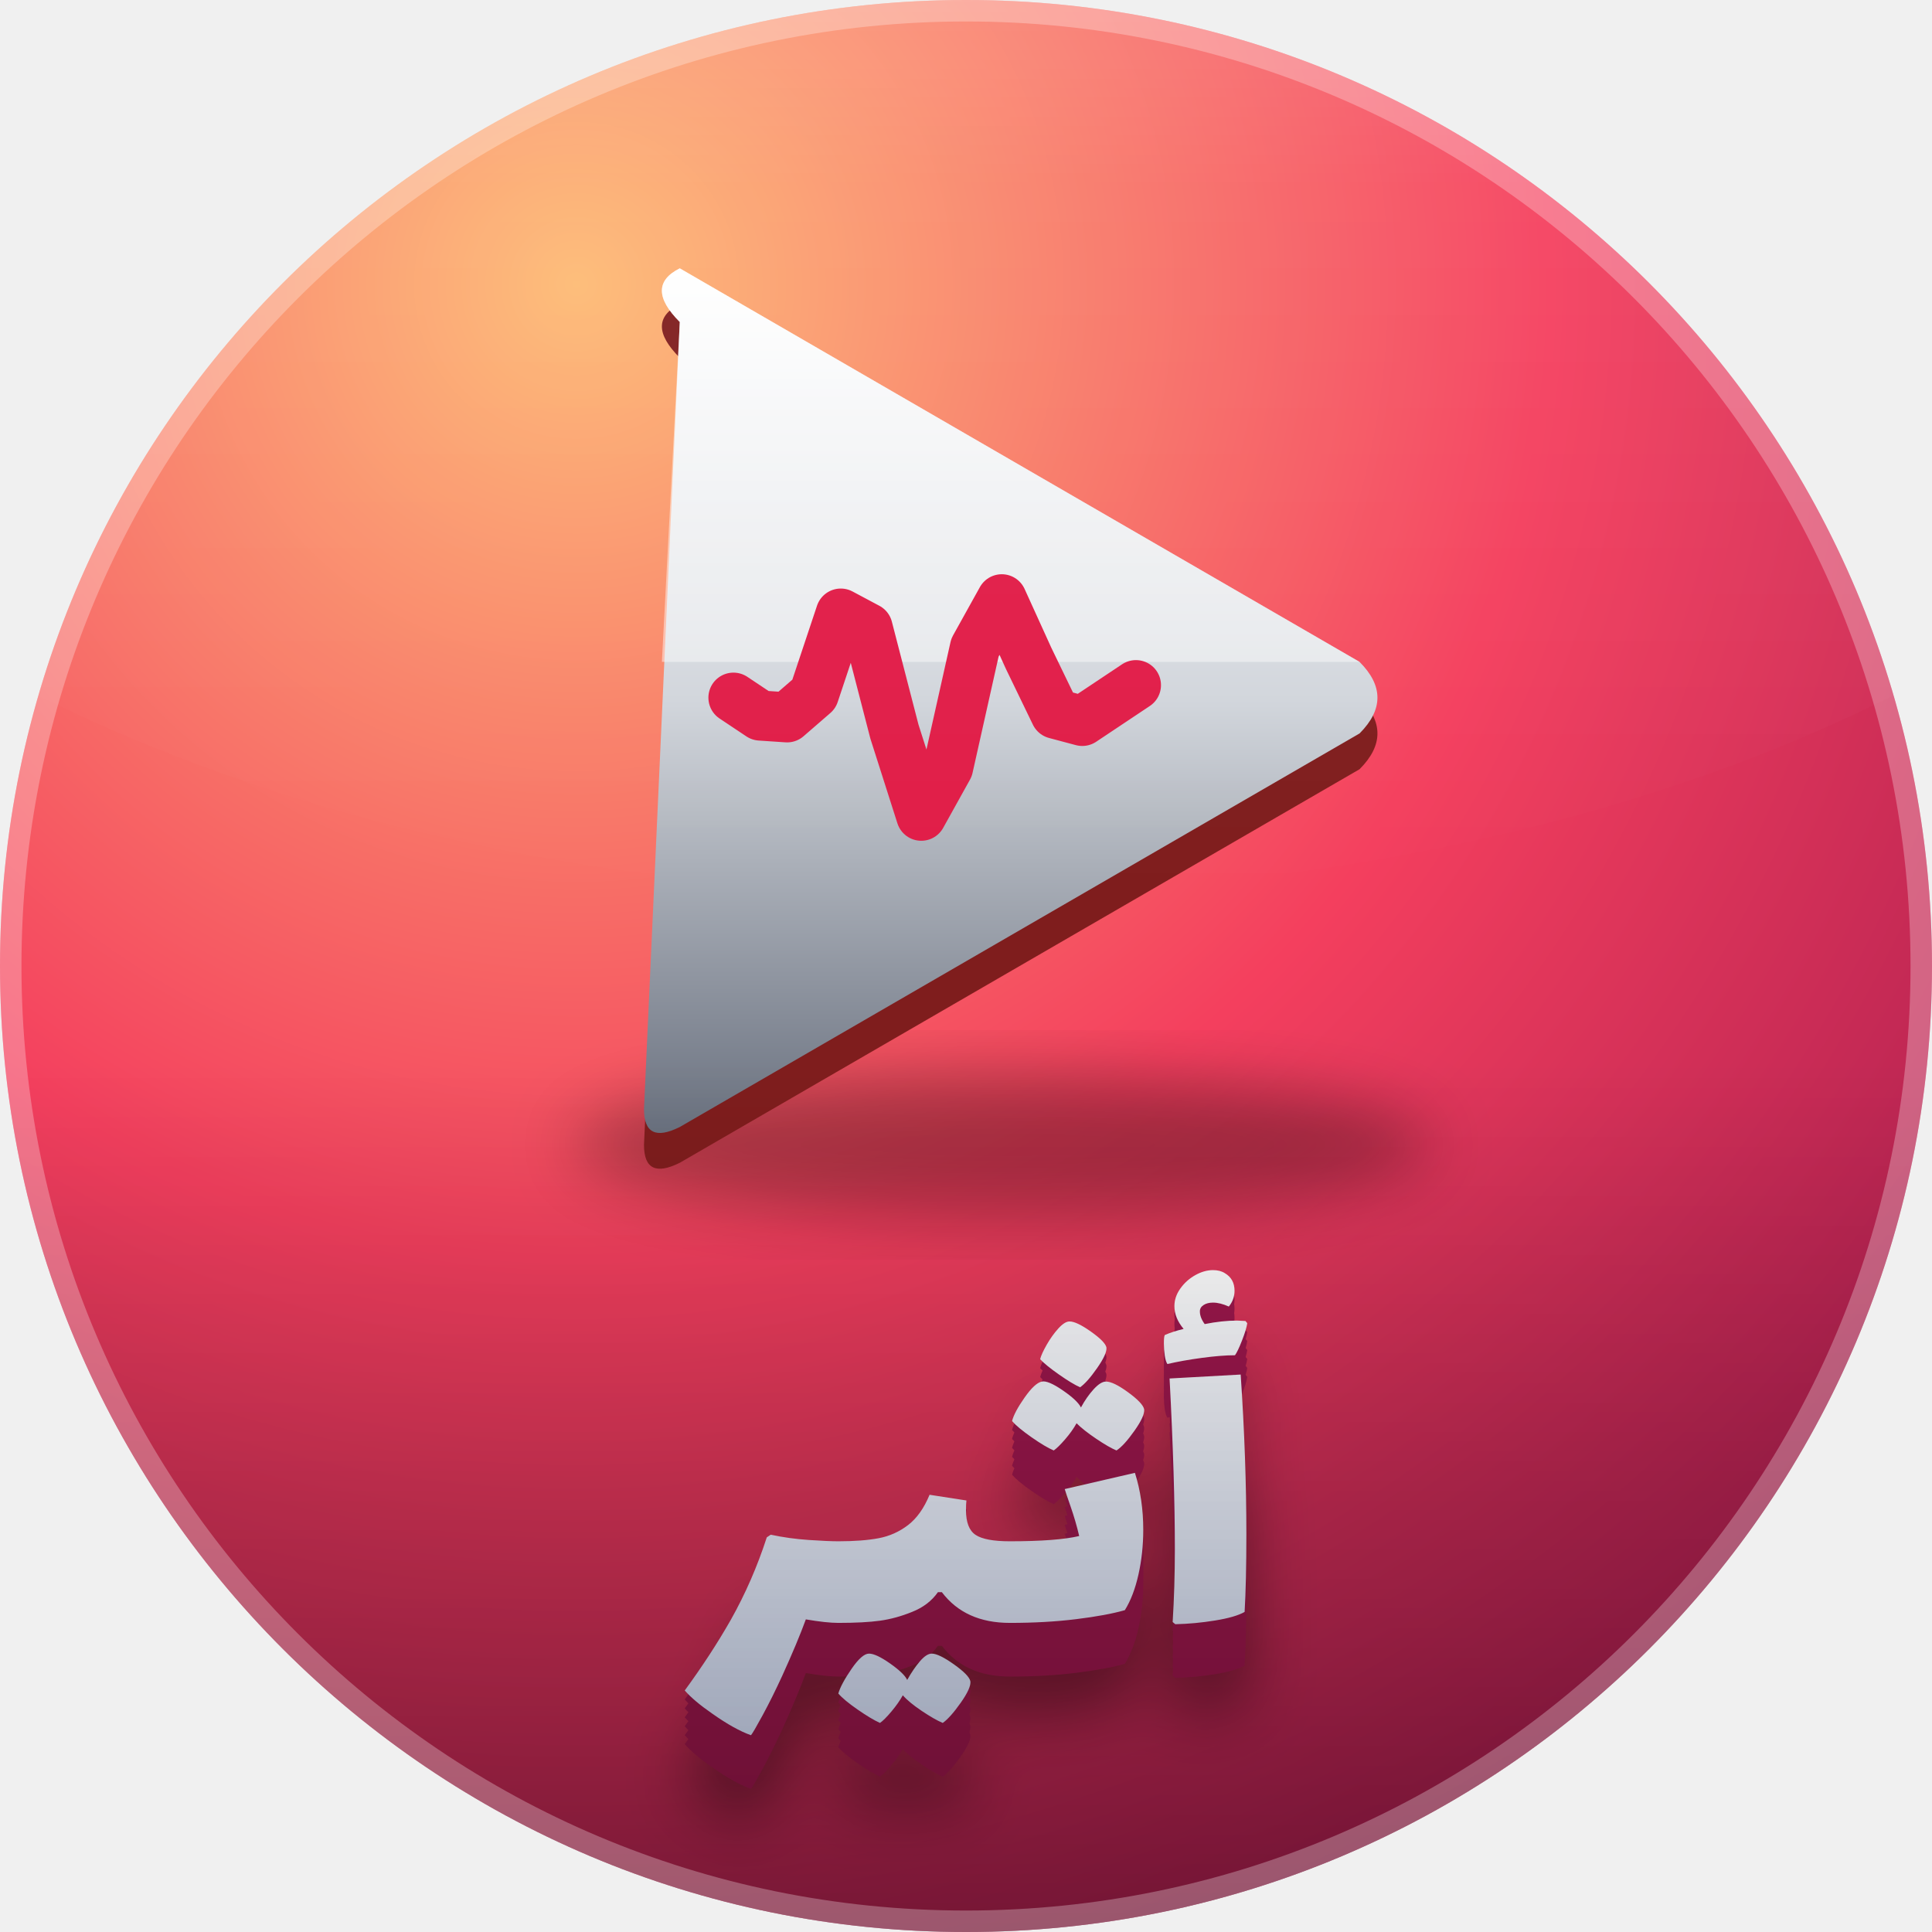
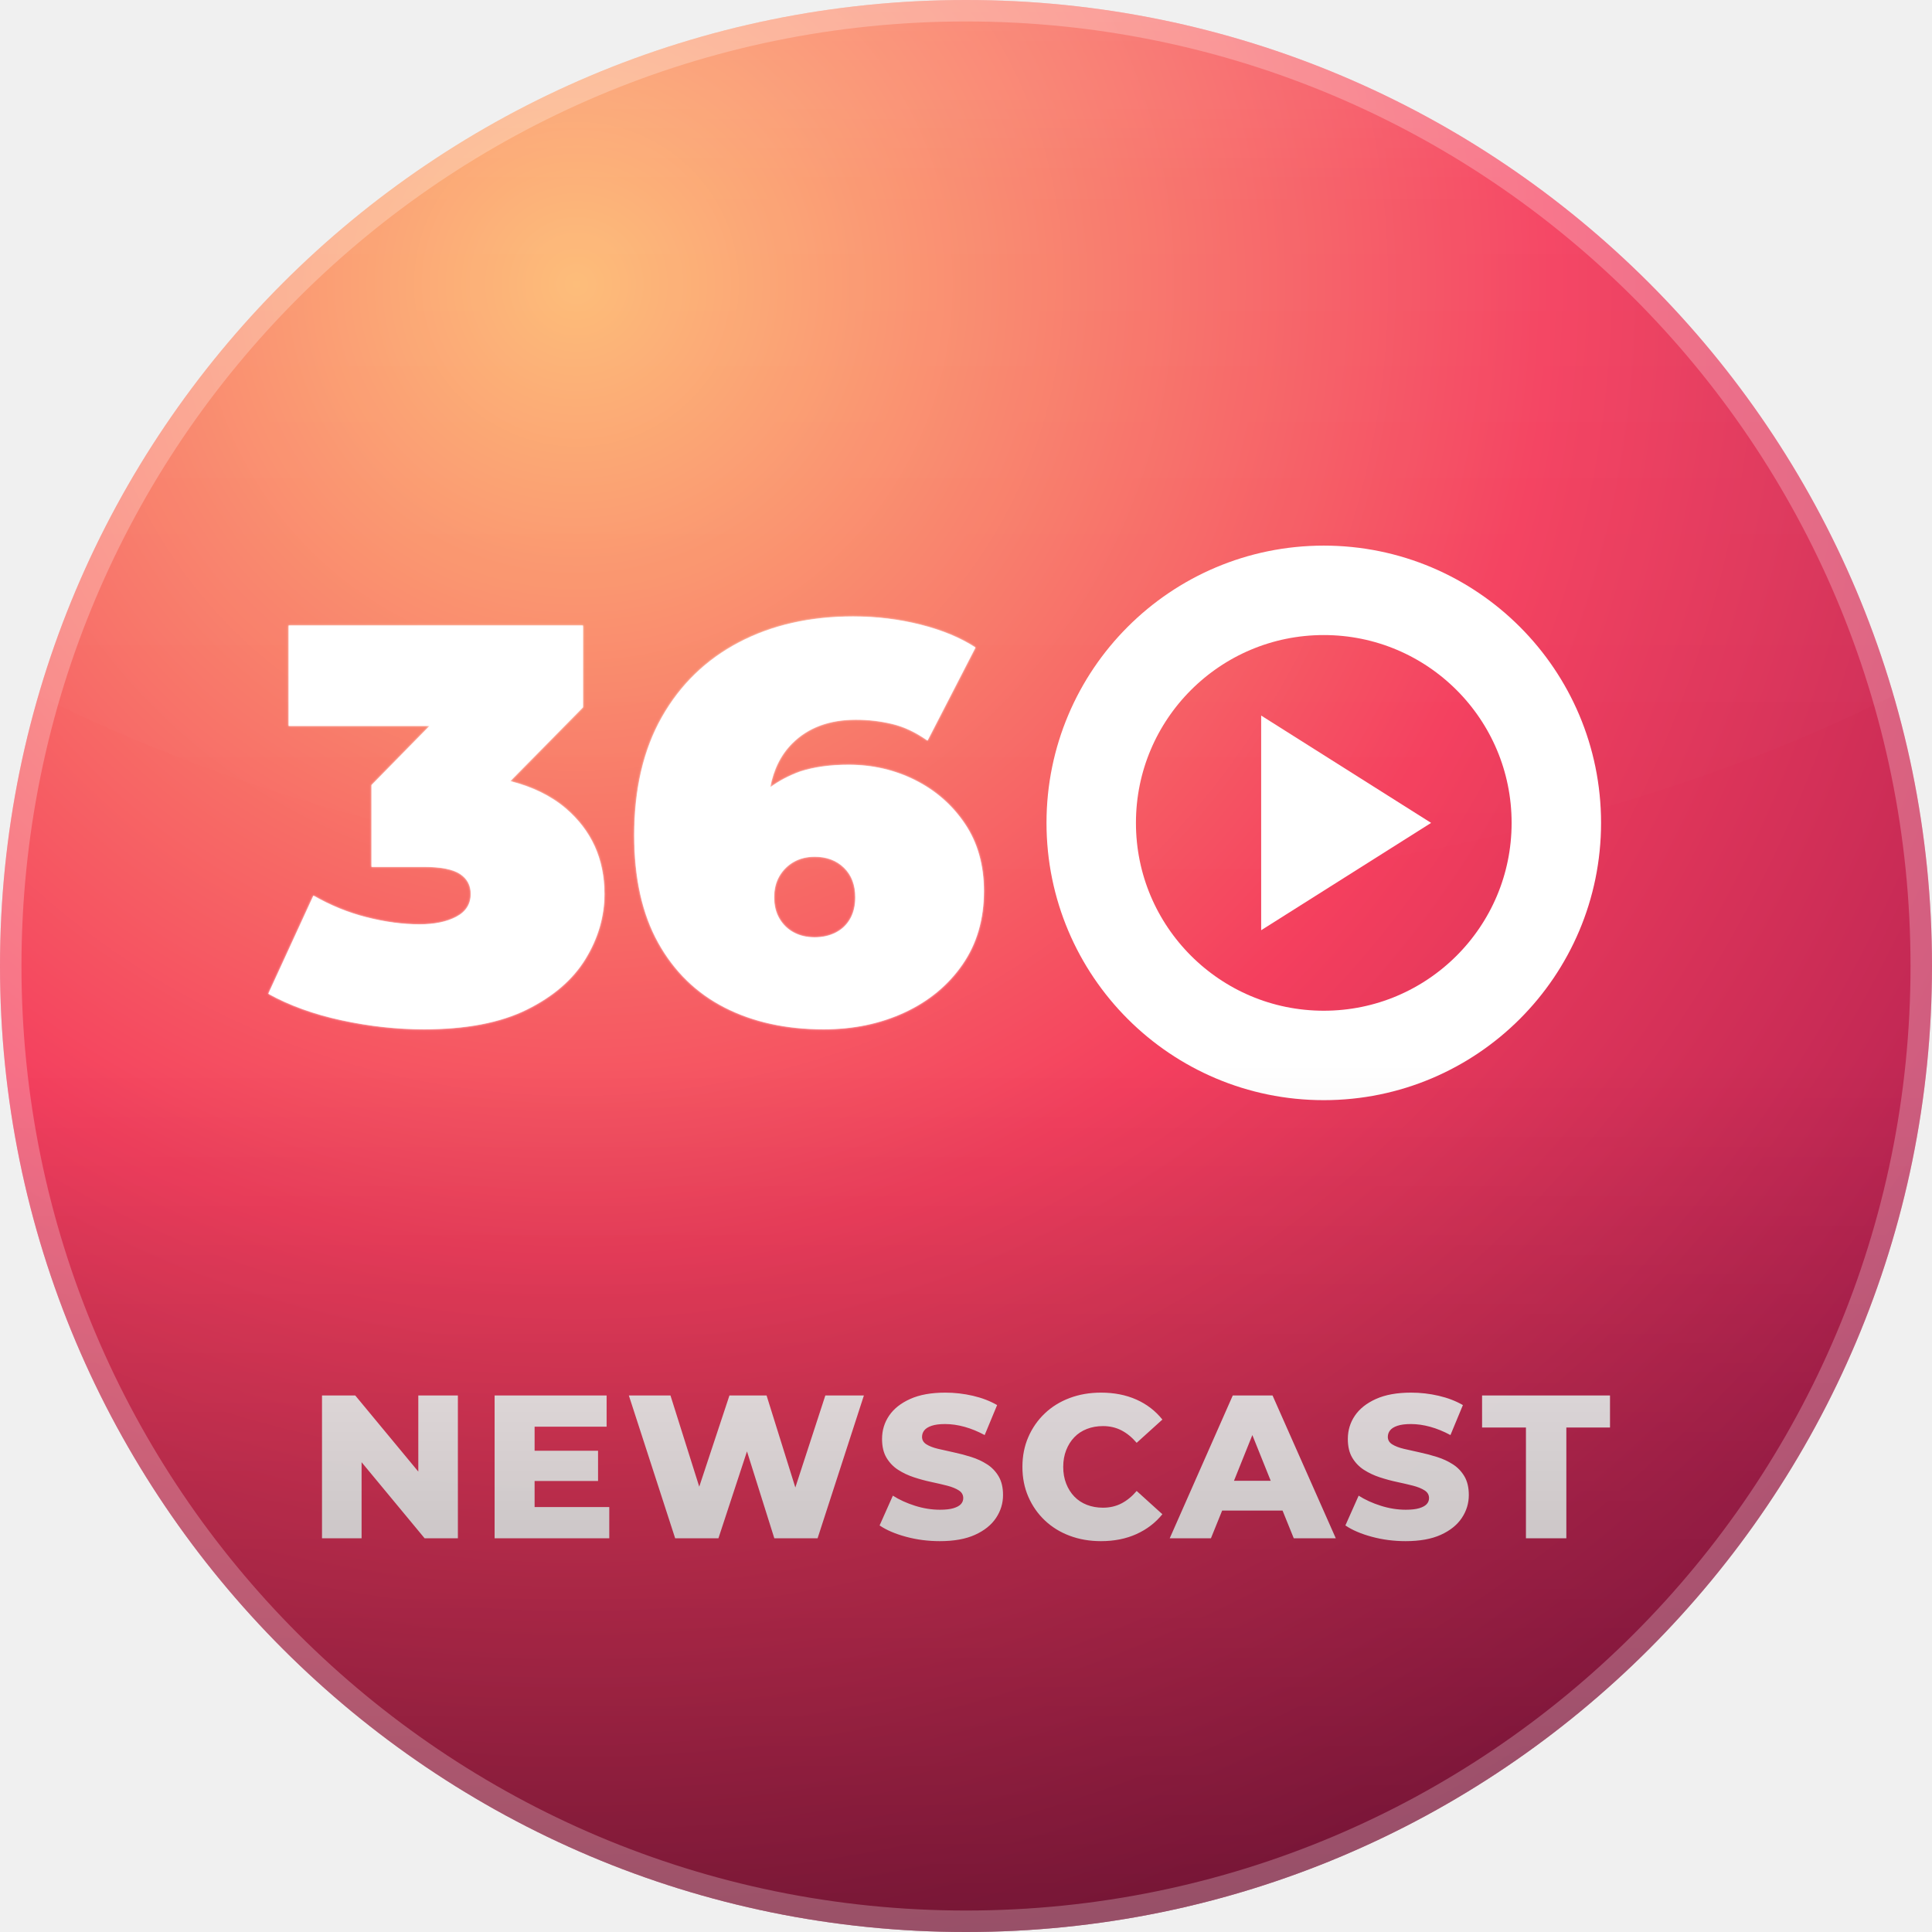
- <svg xmlns="http://www.w3.org/2000/svg" xmlns:xlink="http://www.w3.org/1999/xlink" viewBox="0 0 108 108" width="108" height="108">
+ <svg xmlns="http://www.w3.org/2000/svg" viewBox="0 0 108 108" width="108" height="108">
  <defs>
    <filter id="bl" x="-30%" y="-30%" width="160%" height="160%">
      <feGaussianBlur stdDeviation="1.8" />
    </filter>
-     <linearGradient id="hlg" x1="0" y1="0" x2="0" y2="1">
-       <stop offset="0" stop-color="#fff" stop-opacity=".55" />
-       <stop offset="1" stop-color="#fff" stop-opacity="0" />
-     </linearGradient>
+     <filter id="glow" x="-50%" y="-50%" width="200%" height="200%">
+       <feGaussianBlur stdDeviation="2.2" result="b" />
+       <feMerge>
+         <feMergeNode in="b" />
+         <feMergeNode in="SourceGraphic" />
+       </feMerge>
+     </filter>
    <linearGradient id="gloss" x1="0" y1="0" x2="0" y2="1">
-       <stop offset="0" stop-color="#fff" stop-opacity=".42" />
-       <stop offset=".55" stop-color="#fff" stop-opacity=".06" />
+       <stop offset="0" stop-color="#fff" stop-opacity=".40" />
+       <stop offset=".55" stop-color="#fff" stop-opacity=".05" />
      <stop offset="1" stop-color="#fff" stop-opacity="0" />
    </linearGradient>
    <linearGradient id="shade" x1="0" y1="0" x2="0" y2="1">
      <stop offset=".55" stop-color="#000" stop-opacity="0" />
      <stop offset="1" stop-color="#000" stop-opacity=".35" />
    </linearGradient>
-     <linearGradient id="wf" x1="0" y1="0" x2="0" y2="1">
-       <stop offset="0" stop-color="#FFFFFF" />
-       <stop offset="1" stop-color="#DCE6FF" />
-     </linearGradient>
-     <linearGradient id="gf" x1="0" y1="0" x2="0" y2="1">
-       <stop offset="0" stop-color="#FFF4C2" />
-       <stop offset=".5" stop-color="#F6C343" />
-       <stop offset="1" stop-color="#C98A12" />
-     </linearGradient>
-     <radialGradient id="bg" cx="30%" cy="15%" r="100%">
-       <stop offset="0" stop-color="#FDBA74" />
-       <stop offset="0.5" stop-color="#F43F5E" />
-       <stop offset="1" stop-color="#9D174D" />
-     </radialGradient>
-     <radialGradient id="mh" cx="38%" cy="30%" r="70%">
-       <stop offset="0" stop-color="#FFFFFF" />
-       <stop offset=".35" stop-color="#E5E7EB" />
-       <stop offset="1" stop-color="#6B7280" />
-     </radialGradient>
-   </defs>
-   <defs>
-     <linearGradient id="scr" x1="0" y1="0" x2="0" y2="1">
-       <stop offset="0" stop-color="#2B1030" />
-       <stop offset="1" stop-color="#0B0410" />
-     </linearGradient>
    <linearGradient id="chrome" x1="0" y1="0" x2="0" y2="1">
      <stop offset="0" stop-color="#FFFFFF" />
      <stop offset=".5" stop-color="#D1D5DB" />
      <stop offset="1" stop-color="#6B7280" />
    </linearGradient>
-     <linearGradient id="red" x1="0" y1="0" x2="0" y2="1">
-       <stop offset="0" stop-color="#FF6B81" />
-       <stop offset="1" stop-color="#B0102F" />
+     <linearGradient id="gold" x1="0" y1="0" x2="0" y2="1">
+       <stop offset="0" stop-color="#FFF4C2" />
+       <stop offset=".5" stop-color="#F6C343" />
+       <stop offset="1" stop-color="#C98A12" />
+     </linearGradient>
+     <radialGradient id="rose" cx="30%" cy="15%" r="100%">
+       <stop offset="0" stop-color="#FDBA74" />
+       <stop offset=".5" stop-color="#F43F5E" />
+       <stop offset="1" stop-color="#9D174D" />
+     </radialGradient>
+     <radialGradient id="navy" cx="30%" cy="15%" r="100%">
+       <stop offset="0" stop-color="#3B82F6" />
+       <stop offset=".55" stop-color="#1E3A8A" />
+       <stop offset="1" stop-color="#0B1026" />
+     </radialGradient>
+     <radialGradient id="night" cx="35%" cy="20%" r="100%">
+       <stop offset="0" stop-color="#2A1530" />
+       <stop offset="1" stop-color="#07050C" />
+     </radialGradient>
+     <linearGradient id="ring" x1="0" y1="0" x2="1" y2="1">
+       <stop offset="0" stop-color="#FDBA74" />
+       <stop offset=".5" stop-color="#F43F5E" />
+       <stop offset="1" stop-color="#C026D3" />
    </linearGradient>
  </defs>
  <clipPath id="sq">
    <rect width="108" height="108" rx="54" />
  </clipPath>
  <g clip-path="url(#sq)">
-     <rect width="108" height="108" fill="url(#bg)" />
-     <ellipse cx="56" cy="64" rx="24" ry="4" fill="#000" opacity=".3" filter="url(#bl)" />
-     <path d="M38 18 Q36 16 38 15 L76 37 Q78 39 76 41 L38 63 Q36 64 36 62 Z" transform="translate(0 2)" fill="#7F1D1D" />
-     <path d="M38 18 Q36 16 38 15 L76 37 Q78 39 76 41 L38 63 Q36 64 36 62 Z" fill="url(#chrome)" />
-     <path d="M38 18 Q36 16 38 15 L76 37 L37 37 Z" fill="#fff" opacity=".45" />
-     <path d="M41 39 L42.5 40.0 L44.0 40.1 L45.5 38.8 L47.0 34.3 L48.5 35.1 L50.0 40.9 L51.5 45.6 L53.0 42.9 L54.5 36.2 L56.0 33.5 L57.5 36.8 L59.0 39.9 L60.5 40.3 L62.0 39.3 L63.5 38.3" fill="none" stroke="#E11D48" stroke-width="2.8" stroke-linecap="round" stroke-linejoin="round" />
-     <defs>
-       <path id="w" d="M332 -93Q332 -45 326.0 -22.5Q320 0 305 0Q278 0 231 -8Q212 44 177 121Q154 171 132.5 210.5Q111 250 106 256Q69 243 18 207Q-24 178 -45 154Q15 72 60 -7Q110 -96 142 -195L151 -201Q193 -192 237.5 -189.0Q282 -186 305 -186Q321 -186 326.5 -163.0Q332 -140 332 -93ZM723 -93Q723 -45 717.0 -22.5Q711 0 696 0Q594 0 541 -70H532Q511 -40 473 -25Q436 -10 400.0 -5.0Q364 0 305 0Q290 0 284.0 -22.5Q278 -45 278 -93Q278 -140 283.5 -163.0Q289 -186 305 -186Q360 -186 397.0 -193.0Q434 -200 464.0 -223.0Q494 -246 513 -292L597 -279Q596 -271 596 -257Q596 -215 618.0 -200.5Q640 -186 696 -186Q712 -186 717.5 -163.0Q723 -140 723 -93ZM543 228Q524 220 495.0 200.5Q466 181 452 165Q442 183 426.0 202.0Q410 221 400 228Q380 219 349.0 197.5Q318 176 305 161Q311 140 335.0 105.0Q359 70 375 70Q391 70 423.0 92.5Q455 115 462 130Q476 105 491.0 87.5Q506 70 518 70Q534 70 568.5 94.5Q603 119 606 133Q608 148 584.0 182.0Q560 216 543 228ZM1000 -212Q1000 -159 989.0 -110.0Q978 -61 958 -29Q916 -17 847.0 -8.5Q778 0 696 0Q681 0 675.0 -22.5Q669 -45 669 -93Q669 -140 674.5 -163.0Q680 -186 696 -186Q803 -186 854 -198Q846 -232 834.5 -265.0Q823 -298 821 -305L981 -342Q1000 -282 1000 -212ZM765 -601Q768 -613 780.0 -634.0Q792 -655 806.5 -671.0Q821 -687 832 -687Q848 -687 880.5 -664.0Q913 -641 916 -628Q918 -614 895.0 -581.0Q872 -548 856 -537Q838 -545 808.0 -566.0Q778 -587 765 -601ZM939 -393Q922 -400 893.0 -419.5Q864 -439 848 -455Q838 -437 822.0 -418.5Q806 -400 796 -393Q777 -401 745.5 -423.0Q714 -445 701 -460Q706 -480 729.5 -513.5Q753 -547 769 -550Q783 -553 816.5 -530.0Q850 -507 858 -491Q871 -515 887.0 -532.5Q903 -550 915 -550Q932 -550 965.5 -525.5Q999 -501 1002 -487Q1004 -472 980.0 -438.0Q956 -404 939 -393ZM1067 -2Q1072 -82 1072 -168Q1072 -329 1060 -557L1222 -566Q1235 -374 1235 -202Q1235 -93 1231 -25Q1210 -13 1164.0 -5.5Q1118 2 1073 3ZM1237 -683Q1235 -669 1225.0 -643.5Q1215 -618 1209 -610Q1178 -610 1133.5 -604.0Q1089 -598 1055 -590Q1051 -596 1049.0 -609.5Q1047 -623 1047 -637Q1047 -652 1049 -656Q1067 -664 1092 -670Q1071 -695 1071 -722Q1071 -743 1084.5 -762.0Q1098 -781 1118.5 -792.5Q1139 -804 1159 -804Q1175 -804 1186 -797Q1208 -784 1208 -757Q1208 -737 1195 -721Q1175 -730 1159 -730Q1146 -730 1137.5 -724.5Q1129 -719 1129 -710Q1129 -696 1140 -681Q1180 -689 1214 -689L1233 -688Z" transform="translate(39.381 90.721) scale(0.024528)" />
-     </defs>
-     <use xlink:href="#w" fill="#000" opacity=".45" filter="url(#bl)" transform="translate(0 5)" />
-     <use xlink:href="#w" fill="#9D174D" transform="translate(0 3.00)" />
-     <use xlink:href="#w" fill="#9D174D" transform="translate(0 2.50)" />
-     <use xlink:href="#w" fill="#9D174D" transform="translate(0 2.00)" />
-     <use xlink:href="#w" fill="#9D174D" transform="translate(0 1.50)" />
-     <use xlink:href="#w" fill="#9D174D" transform="translate(0 1.00)" />
-     <use xlink:href="#w" fill="#9D174D" transform="translate(0 0.50)" />
-     <use xlink:href="#w" fill="url(#wf)" />
-     <clipPath id="wc">
-       <use xlink:href="#w" />
-     </clipPath>
-     <rect width="108" height="84" fill="url(#hlg)" clip-path="url(#wc)" />
+     <rect width="108" height="108" fill="url(#rose)" />
+     <path d="M270 16Q198 16 124.0 0.0Q50 -16 -6 -47L74 -221Q119 -195 168.5 -182.5Q218 -170 262 -170Q302 -170 327.5 -183.5Q353 -197 353 -224Q353 -247 334.0 -259.5Q315 -272 270 -272H177V-417L280 -522H30V-700H552V-555L423 -424Q482 -409 521 -376Q590 -317 590 -224Q590 -164 556.5 -109.0Q523 -54 452.5 -19.0Q382 16 270 16ZM979 16Q879 16 803.5 -22.5Q728 -61 685.5 -137.5Q643 -214 643 -328Q643 -451 692.0 -537.5Q741 -624 828.5 -670.0Q916 -716 1031 -716Q1093 -716 1150.5 -701.5Q1208 -687 1248 -661L1163 -496Q1132 -518 1100.5 -525.5Q1069 -533 1036 -533Q965 -533 923 -491Q893 -461 884 -413Q907 -430 937 -441Q974 -453 1023 -453Q1087 -453 1141.5 -425.5Q1196 -398 1229.5 -348.0Q1263 -298 1263 -229Q1263 -154 1225.0 -99.0Q1187 -44 1122.5 -14.0Q1058 16 979 16ZM963 -147Q984 -147 1000.5 -155.5Q1017 -164 1026.0 -180.0Q1035 -196 1035 -218Q1035 -251 1015.0 -270.5Q995 -290 963 -290Q942 -290 926.0 -281.0Q910 -272 900.5 -256.0Q891 -240 891.0 -218.0Q891 -196 900.5 -180.0Q910 -164 926.0 -155.5Q942 -147 963 -147Z" transform="translate(15.189 57.032) scale(0.031521)" fill="#fff" filter="url(#glow)" />
+     <circle cx="74" cy="46" r="13" fill="none" stroke="#fff" stroke-width="5" />
+     <path d="M70.5 40 L80 46 L70.5 52Z" fill="#fff" />
+     <path d="M70 0V-700H233L542 -327V-700H736V0H573L264 -373V0ZM916 0V-700H1465V-547H1112V-429H1423V-281H1112V-153H1478V0ZM1801 0 1574 -700H1778L1919 -253L2067 -700H2249L2390 -249L2537 -700H2726L2499 0H2287L2153 -426L2013 0ZM3098 14Q3012 14 2932.5 -7.5Q2853 -29 2803 -63L2868 -209Q2915 -179 2976.5 -159.5Q3038 -140 3099 -140Q3140 -140 3165.0 -147.5Q3190 -155 3201.5 -167.5Q3213 -180 3213 -197Q3213 -221 3191.0 -235.0Q3169 -249 3134.0 -258.0Q3099 -267 3056.5 -276.0Q3014 -285 2971.5 -299.0Q2929 -313 2894.0 -335.5Q2859 -358 2837.0 -394.5Q2815 -431 2815 -487Q2815 -550 2849.5 -601.0Q2884 -652 2953.0 -683.0Q3022 -714 3125 -714Q3194 -714 3260.5 -698.5Q3327 -683 3379 -653L3318 -506Q3268 -533 3219.0 -546.5Q3170 -560 3124 -560Q3083 -560 3058.0 -551.5Q3033 -543 3022.0 -529.0Q3011 -515 3011 -497Q3011 -474 3032.5 -460.5Q3054 -447 3089.5 -438.5Q3125 -430 3167.5 -421.0Q3210 -412 3252.5 -398.5Q3295 -385 3330.0 -362.5Q3365 -340 3386.5 -303.5Q3408 -267 3408 -212Q3408 -151 3373.5 -99.5Q3339 -48 3270.5 -17.0Q3202 14 3098 14ZM3888 14Q3805 14 3734.5 -12.5Q3664 -39 3612.5 -88.0Q3561 -137 3532.0 -203.5Q3503 -270 3503 -350Q3503 -430 3532.0 -496.5Q3561 -563 3612.5 -612.0Q3664 -661 3734.5 -687.5Q3805 -714 3888 -714Q3985 -714 4061.5 -680.0Q4138 -646 4189 -582L4063 -468Q4029 -508 3988.5 -529.0Q3948 -550 3898 -550Q3855 -550 3819.0 -536.0Q3783 -522 3757.5 -495.5Q3732 -469 3717.5 -432.0Q3703 -395 3703 -350Q3703 -305 3717.5 -268.0Q3732 -231 3757.5 -204.5Q3783 -178 3819.0 -164.0Q3855 -150 3898 -150Q3948 -150 3988.5 -171.0Q4029 -192 4063 -232L4189 -118Q4138 -55 4061.5 -20.5Q3985 14 3888 14ZM4225 0 4534 -700H4729L5039 0H4833L4778 -136H4482L4427 0ZM4720 -282 4630 -506 4540 -282ZM5381 14Q5295 14 5215.5 -7.5Q5136 -29 5086 -63L5151 -209Q5198 -179 5259.5 -159.5Q5321 -140 5382 -140Q5423 -140 5448.0 -147.5Q5473 -155 5484.5 -167.5Q5496 -180 5496 -197Q5496 -221 5474.0 -235.0Q5452 -249 5417.0 -258.0Q5382 -267 5339.5 -276.0Q5297 -285 5254.5 -299.0Q5212 -313 5177.0 -335.5Q5142 -358 5120.0 -394.5Q5098 -431 5098 -487Q5098 -550 5132.5 -601.0Q5167 -652 5236.0 -683.0Q5305 -714 5408 -714Q5477 -714 5543.5 -698.5Q5610 -683 5662 -653L5601 -506Q5551 -533 5502.0 -546.5Q5453 -560 5407 -560Q5366 -560 5341.0 -551.5Q5316 -543 5305.0 -529.0Q5294 -515 5294 -497Q5294 -474 5315.5 -460.5Q5337 -447 5372.5 -438.5Q5408 -430 5450.5 -421.0Q5493 -412 5535.5 -398.5Q5578 -385 5613.0 -362.5Q5648 -340 5669.5 -303.5Q5691 -267 5691 -212Q5691 -151 5656.5 -99.5Q5622 -48 5553.5 -17.0Q5485 14 5381 14ZM5971 0V-543H5756V-700H6383V-543H6169V0Z" transform="translate(17.202 85.992) scale(0.011405)" fill="#fff" opacity=".95" />
    <ellipse cx="54" cy="6" rx="78" ry="44" fill="url(#gloss)" />
    <rect width="108" height="108" fill="url(#shade)" />
  </g>
-   <rect x=".6" y=".6" width="106.8" height="106.8" rx="53.4" fill="none" stroke="#fff" stroke-opacity=".28" stroke-width="1.2" />
+   <rect x=".6" y=".6" width="106.8" height="106.8" rx="53.4" fill="none" stroke="#fff" stroke-opacity=".25" stroke-width="1.2" />
</svg>
